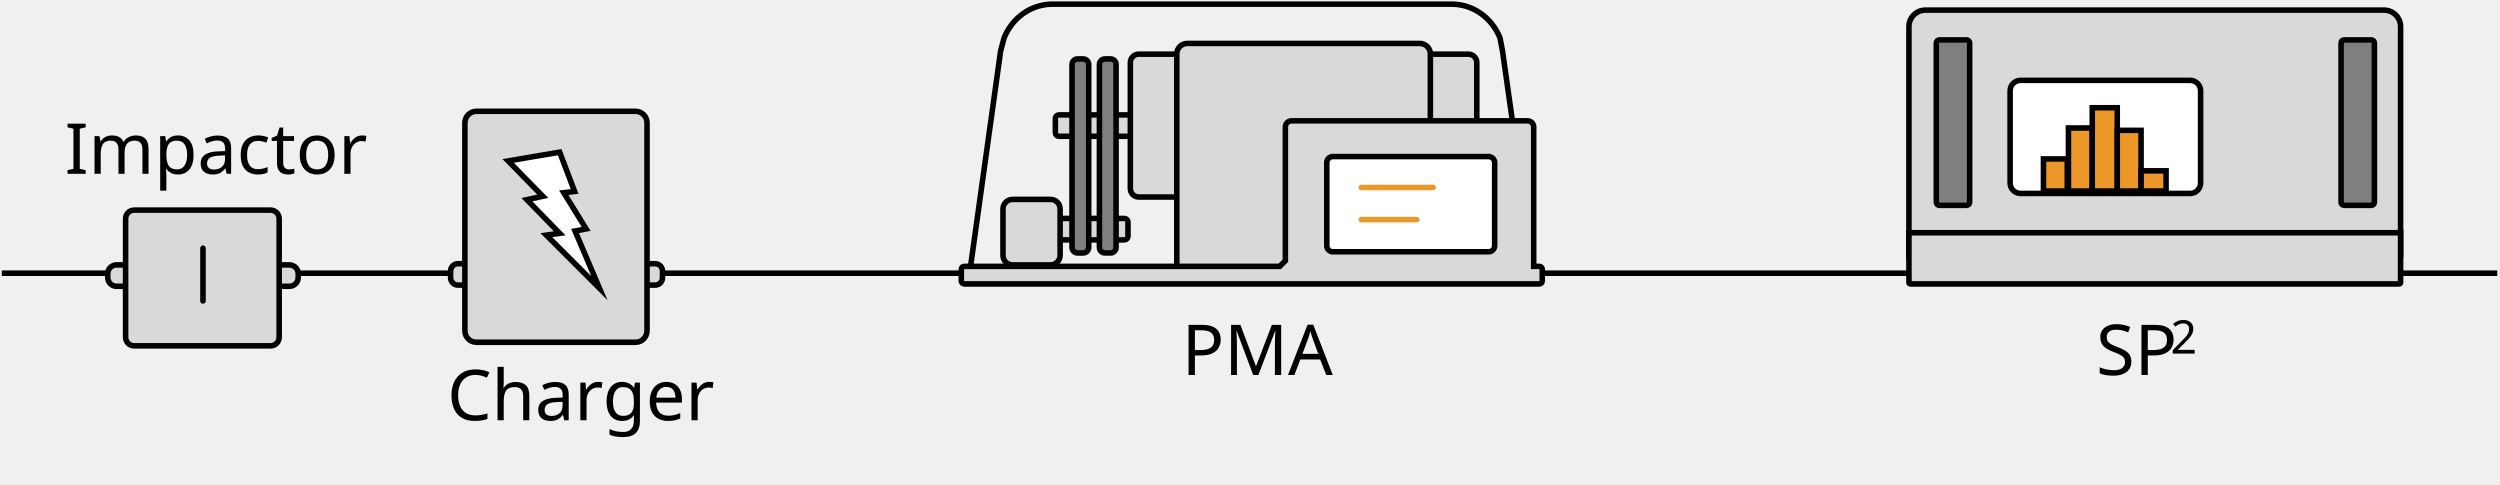
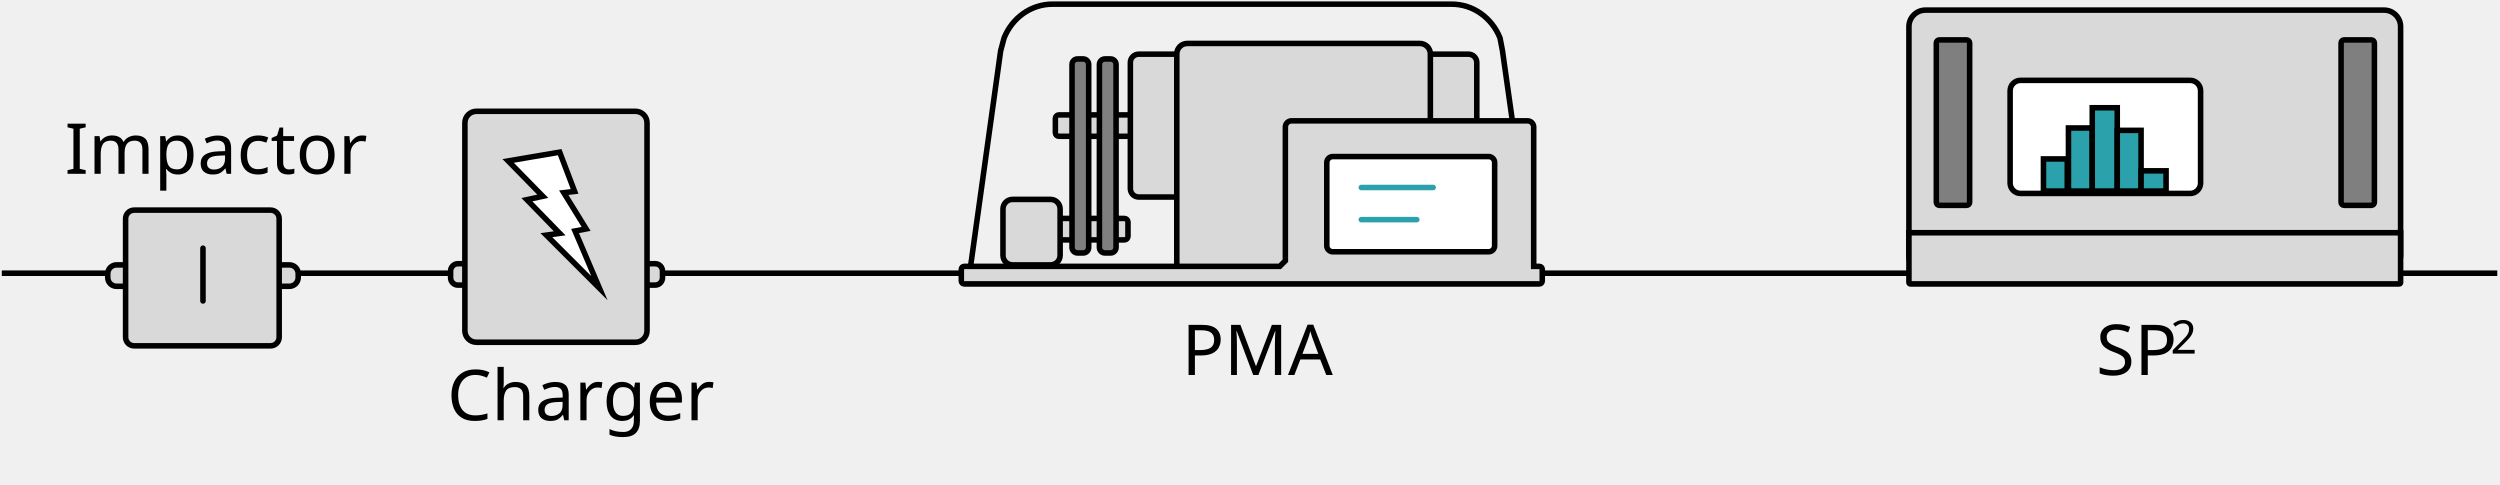
<svg xmlns="http://www.w3.org/2000/svg" width="2100" height="407" viewBox="0 0 2100 407" overflow="hidden">
  <defs>
    <clipPath id="clip0">
      <rect x="4019" y="-108" width="2100" height="407" />
    </clipPath>
  </defs>
  <g clip-path="url(#clip0)" transform="translate(-4019 108)">
    <path d="M4833.5 123C4833.5 120.515 4835.51 118.5 4838 118.5 4840.49 118.5 4842.5 120.515 4842.5 123 4842.5 125.485 4840.49 127.5 4838 127.5 4835.51 127.5 4833.5 125.485 4833.5 123Z" stroke="#037F9C" stroke-width="1.333" stroke-miterlimit="8" fill="#06AED5" fill-rule="evenodd" />
    <path d="M4020.5 121.5 6116.72 121.5" stroke="#000000" stroke-width="4.667" stroke-miterlimit="8" fill="none" fill-rule="evenodd" />
    <text font-family="Segoe UI,Segoe UI_MSFontService,sans-serif" font-weight="300" font-size="59" transform="translate(5779.71 207)">SP<tspan font-size="39" x="62.5" y="-18">2</tspan>
      <tspan font-size="59" x="-768.024" y="0">PMA</tspan>
    </text>
    <path d="M5622.5-85.62C5622.5-93.286 5628.71-99.5 5636.38-99.5L6021.62-99.5C6029.29-99.5 6035.5-93.286 6035.5-85.62L6035.5 106.62C6035.5 114.286 6029.29 120.5 6021.62 120.5L5636.38 120.5C5628.71 120.5 5622.5 114.286 5622.5 106.62Z" stroke="#000000" stroke-width="4.667" stroke-miterlimit="8" fill="#D9D9D9" fill-rule="evenodd" />
    <path d="M6034.33 130.5 5623.67 130.5C5623.03 130.5 5622.5 129.974 5622.5 129.326L5622.5 87.5 6035.5 87.5 6035.5 129.326C6035.5 129.974 6034.97 130.5 6034.33 130.5Z" stroke="#000000" stroke-width="4.667" stroke-miterlimit="8" fill="#D9D9D9" fill-rule="evenodd" />
    <path d="M5645.5-71.918C5645.5-73.344 5646.66-74.5 5648.08-74.5L5670.92-74.5C5672.34-74.5 5673.5-73.344 5673.5-71.918L5673.5 61.918C5673.5 63.344 5672.34 64.5 5670.92 64.5L5648.08 64.5C5646.66 64.5 5645.5 63.344 5645.5 61.918Z" stroke="#000000" stroke-width="4.667" stroke-miterlimit="8" fill="#7F7F7F" fill-rule="evenodd" />
    <path d="M5985.5-71.918C5985.5-73.344 5986.66-74.5 5988.08-74.5L6010.92-74.5C6012.34-74.5 6013.5-73.344 6013.5-71.918L6013.5 61.918C6013.5 63.344 6012.34 64.5 6010.92 64.5L5988.08 64.5C5986.66 64.5 5985.5 63.344 5985.5 61.918Z" stroke="#000000" stroke-width="4.667" stroke-miterlimit="8" fill="#7F7F7F" fill-rule="evenodd" />
    <path d="M5707.5-31.741C5707.5-36.578 5711.42-40.5 5716.26-40.5L5858.74-40.5C5863.58-40.5 5867.5-36.578 5867.5-31.741L5867.5 45.741C5867.5 50.578 5863.58 54.5 5858.74 54.5L5716.26 54.5C5711.42 54.5 5707.5 50.578 5707.5 45.741Z" stroke="#000000" stroke-width="4.667" stroke-miterlimit="8" fill="#FFFFFF" fill-rule="evenodd" />
-     <rect x="5735.5" y="25.5" width="20" height="27" stroke="#000000" stroke-width="4.667" stroke-miterlimit="8" fill="#EC9828" />
-     <rect x="5756.5" y="-0.5" width="20" height="53" stroke="#000000" stroke-width="4.667" stroke-miterlimit="8" fill="#EC9828" />
-     <rect x="5776.5" y="-17.5" width="21" height="70" stroke="#000000" stroke-width="4.667" stroke-miterlimit="8" fill="#EC9828" />
-     <rect x="5797.5" y="1.5" width="20" height="51" stroke="#000000" stroke-width="4.667" stroke-miterlimit="8" fill="#EC9828" />
-     <rect x="5817.5" y="35.5" width="21" height="17" stroke="#000000" stroke-width="4.667" stroke-miterlimit="8" fill="#EC9828" />
+     <rect x="5735.5" y="25.5" width="20" height="27" stroke="#000000" stroke-width="4.667" stroke-miterlimit="8" fill="#2BA1AB" />
+     <rect x="5756.5" y="-0.5" width="20" height="53" stroke="#000000" stroke-width="4.667" stroke-miterlimit="8" fill="#2BA1AB" />
+     <rect x="5776.5" y="-17.5" width="21" height="70" stroke="#000000" stroke-width="4.667" stroke-miterlimit="8" fill="#2BA1AB" />
+     <rect x="5797.5" y="1.5" width="20" height="51" stroke="#000000" stroke-width="4.667" stroke-miterlimit="8" fill="#2BA1AB" />
+     <rect x="5817.5" y="35.5" width="21" height="17" stroke="#000000" stroke-width="4.667" stroke-miterlimit="8" fill="#2BA1AB" />
    <path d="M4981.5-11.5C4983.16-11.5 4984.5-10.157 4984.5-8.5L4984.5 3.5C4984.5 5.157 4983.16 6.5 4981.5 6.5L4908.5 6.5C4906.84 6.5 4905.5 5.157 4905.5 3.5L4905.5-8.5C4905.5-10.157 4906.84-11.5 4908.5-11.5Z" stroke="#000000" stroke-width="4.667" stroke-miterlimit="8" fill="#D9D9D9" fill-rule="evenodd" />
    <path d="M4963.5 75.5C4965.16 75.5 4966.5 76.843 4966.5 78.5L4966.5 90.5C4966.5 92.157 4965.16 93.5 4963.5 93.5L4882.5 93.5C4880.84 93.5 4879.5 92.157 4879.5 90.5L4879.5 78.5C4879.5 76.843 4880.84 75.5 4882.5 75.5Z" stroke="#000000" stroke-width="4.667" stroke-miterlimit="8" fill="#D9D9D9" fill-rule="evenodd" />
    <path d="M4903.01-104.5 5238.44-104.5C5256.68-104.5 5272.33-92.789 5279.02-76.099L5281.07-65.367 5308.5 128.5 4832.5 128.5 4859.55-65.367 4862.44-76.099C4869.12-92.789 4884.77-104.5 4903.01-104.5Z" stroke="#000000" stroke-width="4.667" stroke-miterlimit="8" fill="none" fill-rule="evenodd" />
    <path d="M4968.5-55.481C4968.5-59.358 4971.64-62.5 4975.52-62.5L5252.48-62.5C5256.36-62.5 5259.5-59.358 5259.5-55.481L5259.5 50.481C5259.5 54.358 5256.36 57.5 5252.48 57.5L4975.52 57.5C4971.64 57.5 4968.5 54.358 4968.5 50.481Z" stroke="#000000" stroke-width="4.667" stroke-miterlimit="8" fill="#D9D9D9" fill-rule="evenodd" />
    <path d="M4861.5 67.5C4861.5 63.082 4865.08 59.5 4869.5 59.5L4901.5 59.5C4905.92 59.5 4909.5 63.082 4909.5 67.5L4909.5 106.5C4909.5 110.918 4905.92 114.5 4901.5 114.5L4869.5 114.5C4865.08 114.5 4861.5 110.918 4861.5 106.5Z" stroke="#000000" stroke-width="4.667" stroke-miterlimit="8" fill="#D9D9D9" fill-rule="evenodd" />
    <path d="M5007.5-62.697C5007.5-67.559 5011.44-71.5 5016.3-71.5L5211.7-71.5C5216.56-71.5 5220.5-67.559 5220.5-62.697L5220.5 112.697C5220.5 117.559 5216.56 121.5 5211.7 121.5L5016.3 121.5C5011.44 121.5 5007.5 117.559 5007.5 112.697Z" stroke="#000000" stroke-width="4.667" stroke-miterlimit="8" fill="#D9D9D9" fill-rule="evenodd" />
    <path d="M4919.5-53.861C4919.5-56.423 4921.58-58.5 4924.14-58.5L4928.86-58.5C4931.42-58.5 4933.5-56.423 4933.5-53.861L4933.5 99.861C4933.5 102.423 4931.42 104.5 4928.86 104.5L4924.14 104.5C4921.58 104.5 4919.5 102.423 4919.5 99.861Z" stroke="#000000" stroke-width="4.667" stroke-miterlimit="8" fill="#7F7F7F" fill-rule="evenodd" />
    <path d="M4942.5-53.861C4942.5-56.423 4944.58-58.5 4947.14-58.5L4951.86-58.5C4954.42-58.5 4956.5-56.423 4956.5-53.861L4956.5 99.861C4956.5 102.423 4954.42 104.5 4951.86 104.5L4947.14 104.5C4944.58 104.5 4942.5 102.423 4942.5 99.861Z" stroke="#000000" stroke-width="4.667" stroke-miterlimit="8" fill="#7F7F7F" fill-rule="evenodd" />
    <path d="M5103.86-6.5 5302.14-6.5C5304.99-6.5 5307.3-4.184 5307.3-1.327L5307.3 115.746 5312.05 115.746C5313.4 115.746 5314.5 116.847 5314.5 118.205L5314.5 128.041C5314.5 129.399 5313.4 130.5 5312.05 130.5L4828.95 130.5C4827.6 130.5 4826.5 129.399 4826.5 128.041L4826.5 118.205C4826.5 116.847 4827.6 115.746 4828.95 115.746L5094 115.746 5098.71 111.017 5098.71-1.327C5098.71-4.184 5101.02-6.5 5103.86-6.5Z" stroke="#000000" stroke-width="4.667" stroke-miterlimit="8" fill="#D9D9D9" fill-rule="evenodd" />
    <path d="M5133.5 28.555C5133.5 25.763 5135.76 23.5 5138.56 23.5L5269.44 23.5C5272.24 23.5 5274.5 25.763 5274.5 28.555L5274.5 98.445C5274.5 101.237 5272.24 103.5 5269.44 103.5L5138.56 103.5C5135.76 103.5 5133.5 101.237 5133.5 98.445Z" stroke="#000000" stroke-width="4.667" stroke-miterlimit="8" fill="#FFFFFF" fill-rule="evenodd" />
-     <path d="M5162.5 49.5 5222.85 49.5" stroke="#EC9828" stroke-width="4.667" stroke-linecap="round" stroke-miterlimit="8" fill="none" fill-rule="evenodd" />
-     <path d="M5162.5 76.5 5209.11 76.5" stroke="#EC9828" stroke-width="4.667" stroke-linecap="round" stroke-miterlimit="8" fill="none" fill-rule="evenodd" />
+     <path d="M5162.5 49.5 5222.85 49.5" stroke="#2BA1AB" stroke-width="4.667" stroke-linecap="round" stroke-miterlimit="8" fill="none" fill-rule="evenodd" />
+     <path d="M5162.5 76.5 5209.11 76.5" stroke="#2BA1AB" stroke-width="4.667" stroke-linecap="round" stroke-miterlimit="8" fill="none" fill-rule="evenodd" />
    <path d="M4109.5 121.909C4109.5 117.817 4112.82 114.5 4116.91 114.5L4262.09 114.5C4266.18 114.5 4269.5 117.817 4269.5 121.909L4269.5 125.091C4269.5 129.183 4266.18 132.5 4262.09 132.5L4116.91 132.5C4112.82 132.5 4109.5 129.183 4109.5 125.091Z" stroke="#000000" stroke-width="4.667" stroke-miterlimit="8" fill="#D9D9D9" fill-rule="evenodd" />
    <path d="M4124.5 75.692C4124.5 71.72 4127.72 68.5 4131.69 68.5L4246.31 68.5C4250.28 68.5 4253.5 71.72 4253.5 75.692L4253.5 175.308C4253.5 179.28 4250.28 182.5 4246.31 182.5L4131.69 182.5C4127.72 182.5 4124.5 179.28 4124.5 175.308Z" stroke="#000000" stroke-width="4.667" stroke-miterlimit="8" fill="#D9D9D9" fill-rule="evenodd" />
    <path d="M4189.5 100.5 4189.5 144.79" stroke="#000000" stroke-width="4.667" stroke-linecap="round" stroke-miterlimit="8" fill="#D9D9D9" fill-rule="evenodd" />
    <text font-family="Segoe UI,Segoe UI_MSFontService,sans-serif" font-weight="300" font-size="59" transform="translate(4073.38 38)">Impactor</text>
    <path d="M4397.5 119.68C4397.5 116.267 4400.27 113.5 4403.68 113.5L4569.32 113.5C4572.73 113.5 4575.5 116.267 4575.5 119.68L4575.5 125.32C4575.5 128.733 4572.73 131.5 4569.32 131.5L4403.68 131.5C4400.27 131.5 4397.5 128.733 4397.5 125.32Z" stroke="#000000" stroke-width="4.667" stroke-miterlimit="8" fill="#D9D9D9" fill-rule="evenodd" />
    <path d="M4409.5-4.847C4409.5-10.178 4413.82-14.5 4419.15-14.5L4552.85-14.5C4558.18-14.5 4562.5-10.178 4562.5-4.847L4562.5 169.847C4562.5 175.178 4558.18 179.5 4552.85 179.5L4419.15 179.5C4413.82 179.5 4409.5 175.178 4409.5 169.847Z" stroke="#000000" stroke-width="4.667" stroke-miterlimit="8" fill="#D9D9D9" fill-rule="evenodd" />
    <path d="M4489.12 19.803 4501.67 52.803 4492.56 53.859 4511.35 84.29 4502.06 86.041 4522.5 134.042 4477.95 89.516 4489.13 87.988 4461.6 59.738 4474.95 56.865 4445.85 27.171Z" stroke="#000000" stroke-width="4.667" stroke-miterlimit="8" fill="#FFFFFF" fill-rule="evenodd" />
    <text font-family="Segoe UI,Segoe UI_MSFontService,sans-serif" font-weight="300" font-size="59" transform="translate(4394.64 245)">Charger</text>
  </g>
</svg>
